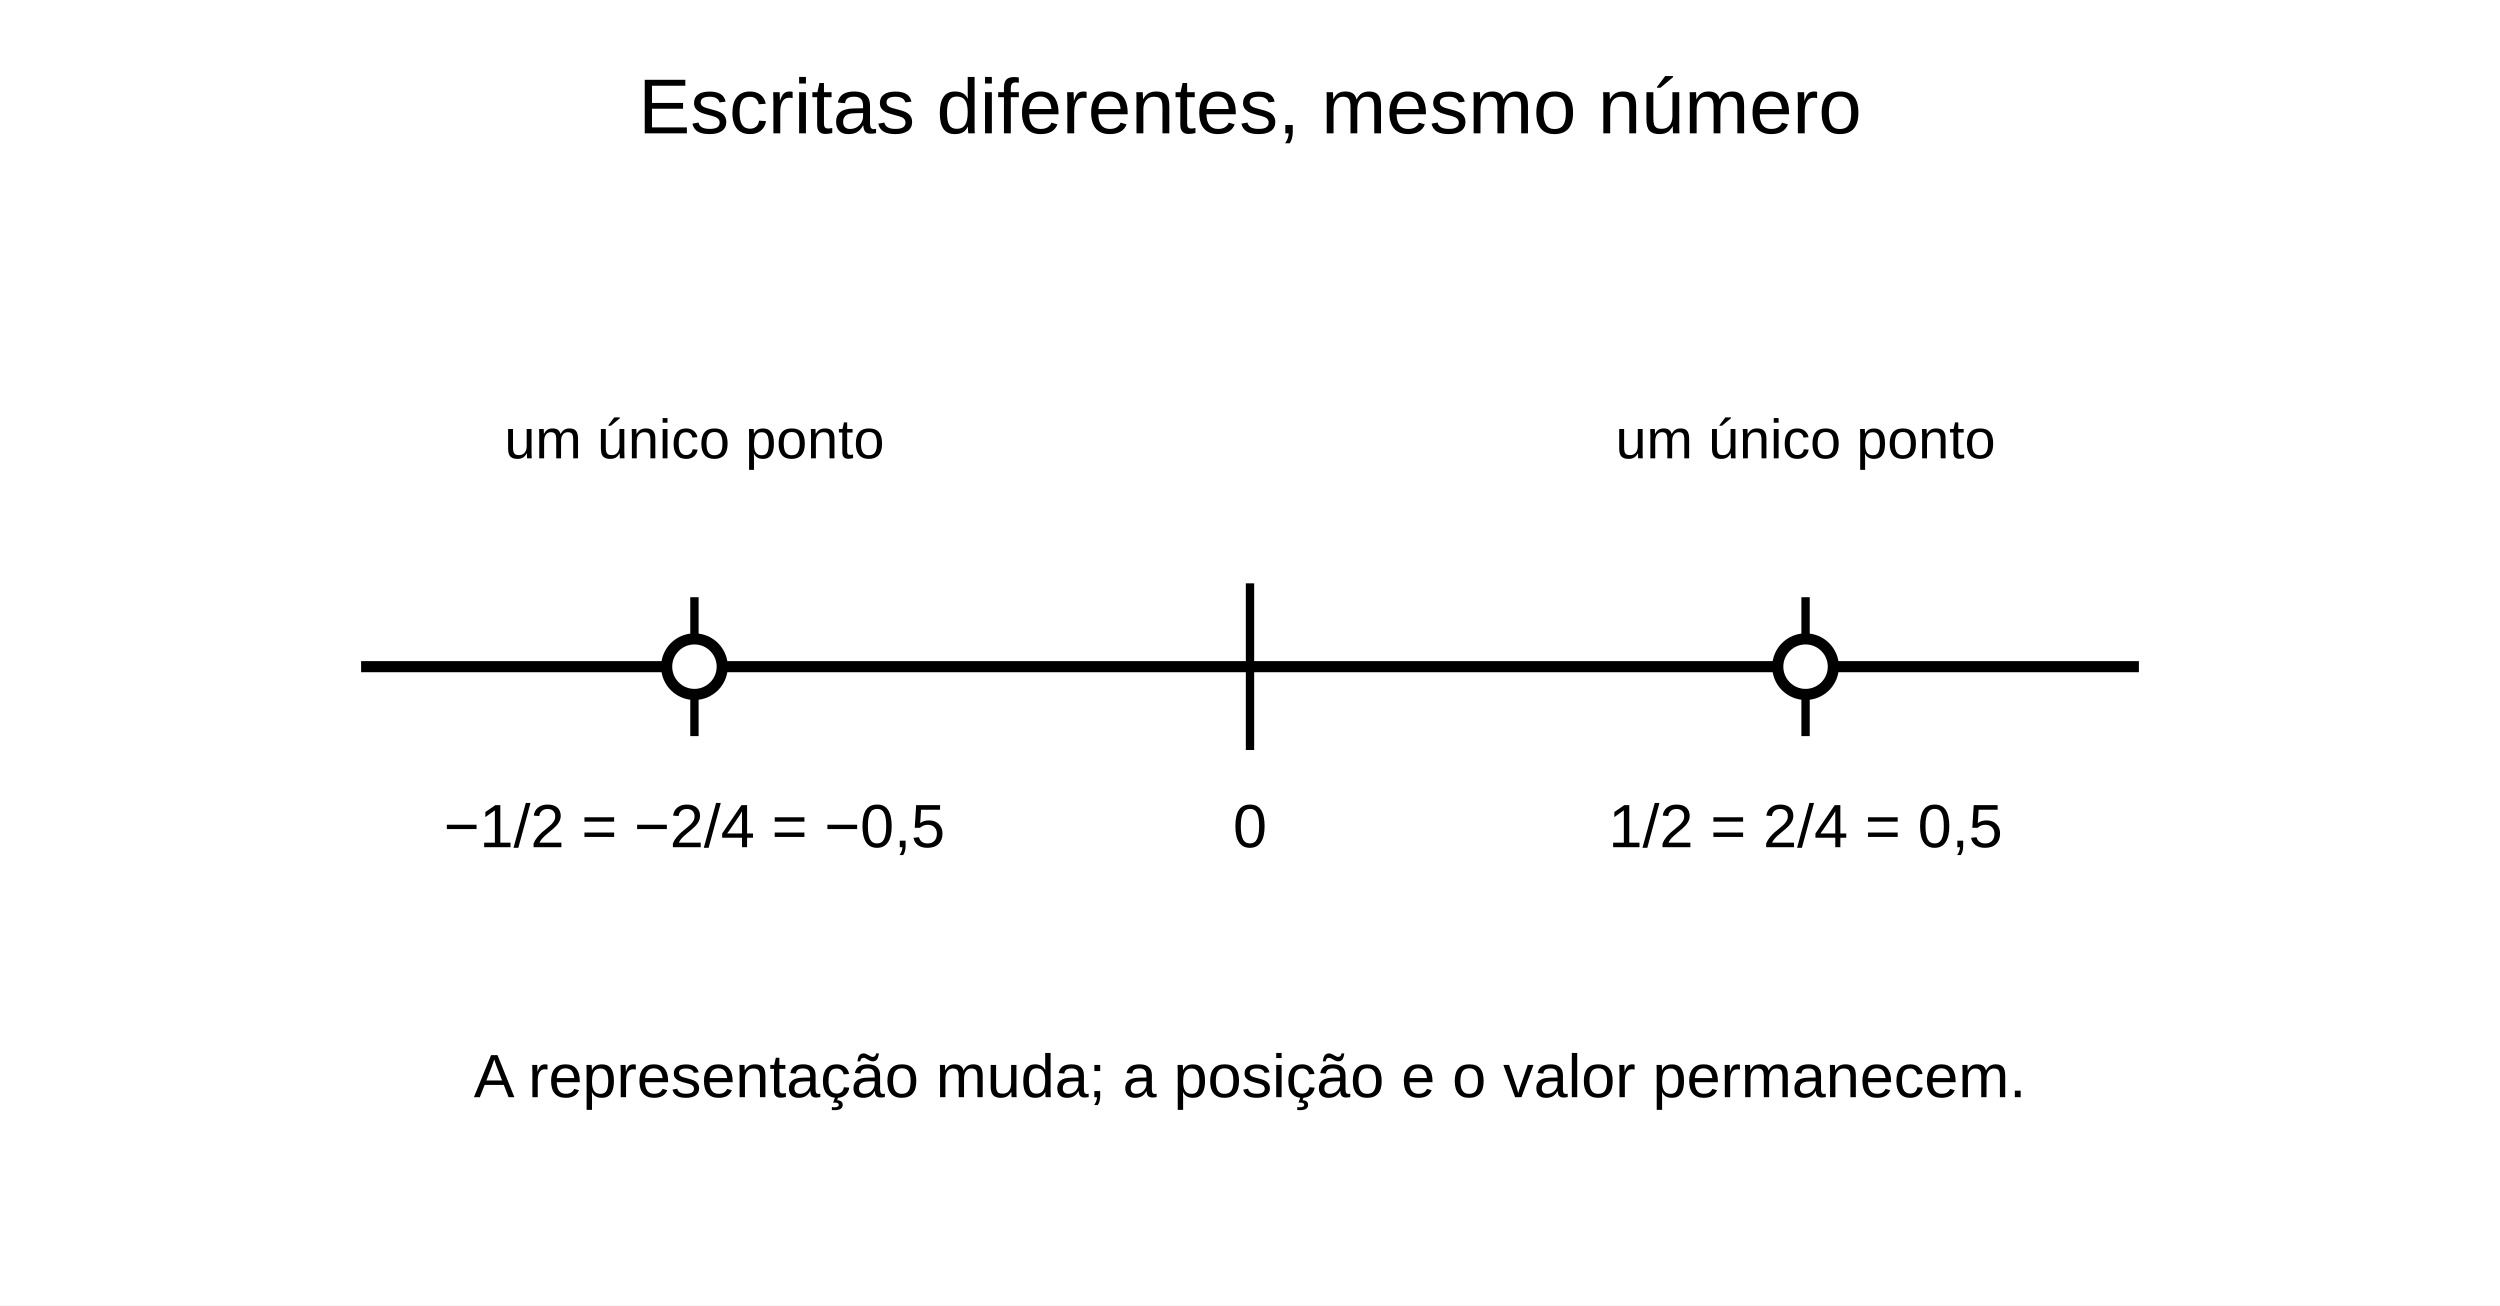
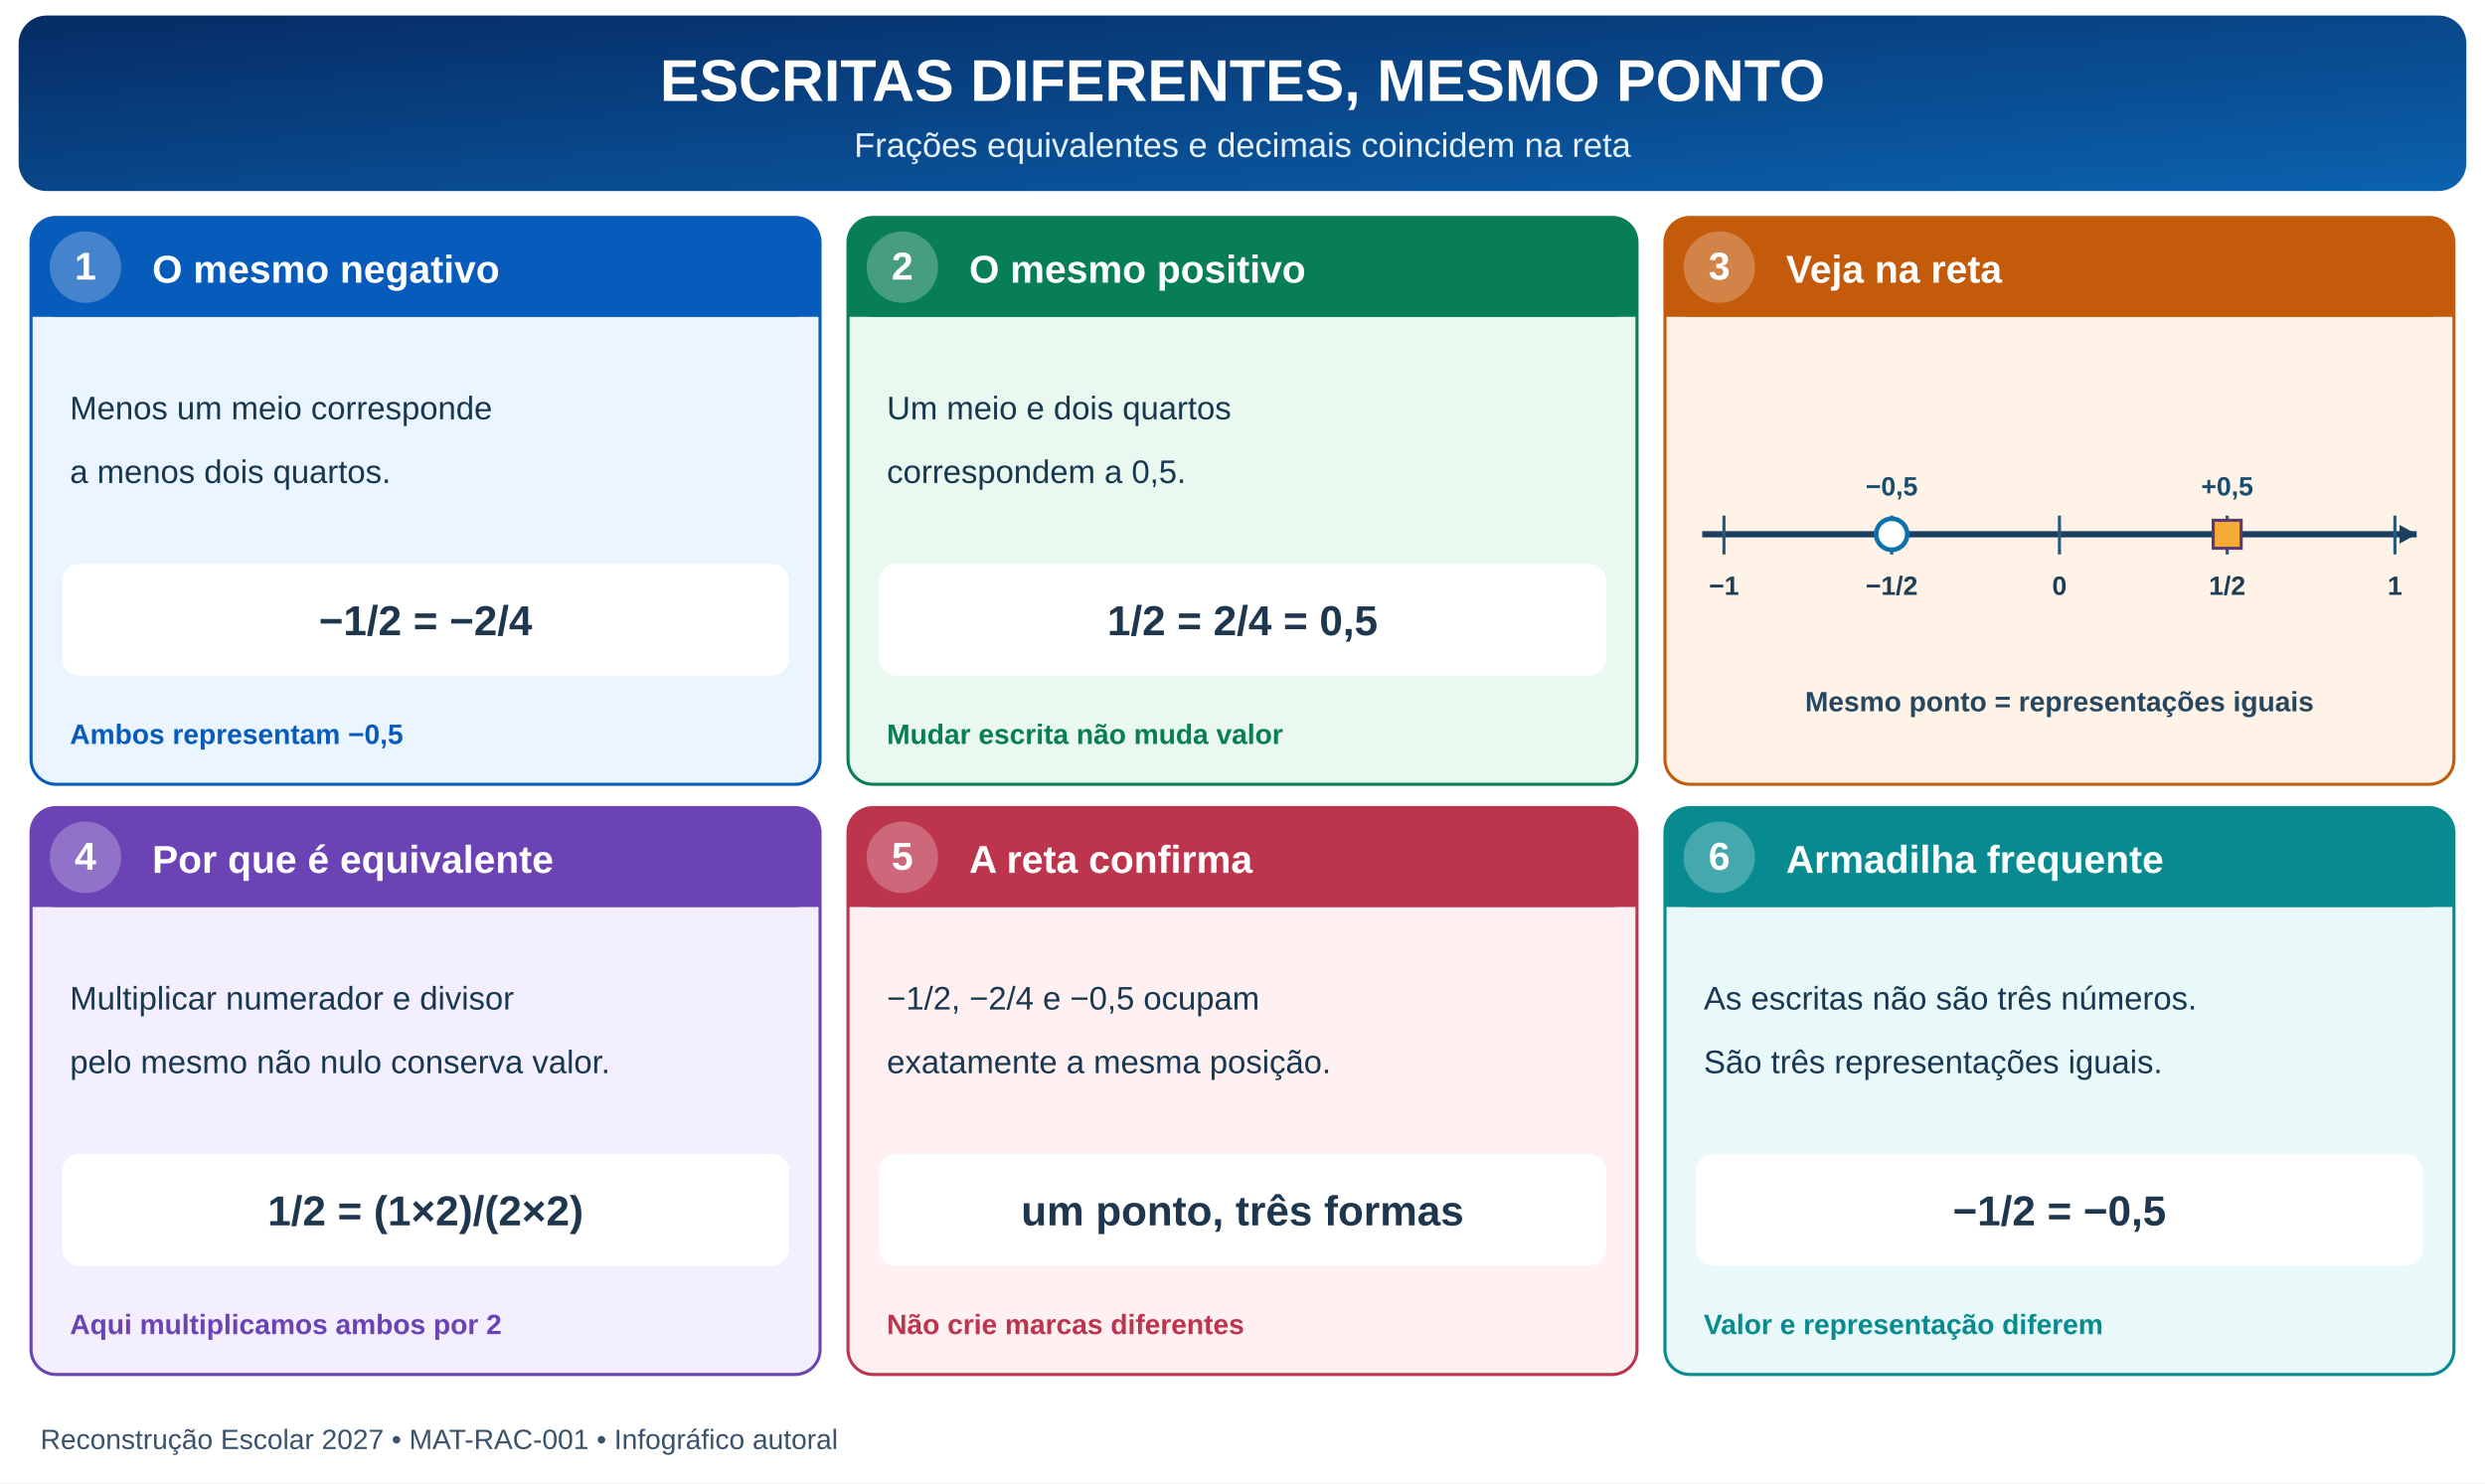
- <svg xmlns="http://www.w3.org/2000/svg" width="900" height="470" viewBox="0 0 900 470" role="img" aria-labelledby="title desc">
-   <rect width="900" height="470" fill="white" />
-   <text x="450" y="48" text-anchor="middle" font-size="28" font-family="Arial">Escritas diferentes, mesmo número</text>
-   <line x1="130" y1="240" x2="770" y2="240" stroke="black" stroke-width="4" />
-   <g stroke="black" stroke-width="3">
-     <line x1="250" y1="215" x2="250" y2="265" />
-     <line x1="450" y1="210" x2="450" y2="270" />
-     <line x1="650" y1="215" x2="650" y2="265" />
-   </g>
-   <circle cx="250" cy="240" r="10" fill="white" stroke="black" stroke-width="4" />
-   <circle cx="650" cy="240" r="10" fill="white" stroke="black" stroke-width="4" />
-   <text x="250" y="305" text-anchor="middle" font-size="22" font-family="Arial">−1/2 = −2/4 = −0,5</text>
-   <text x="450" y="305" text-anchor="middle" font-size="22" font-family="Arial">0</text>
-   <text x="650" y="305" text-anchor="middle" font-size="22" font-family="Arial">1/2 = 2/4 = 0,5</text>
-   <text x="250" y="165" text-anchor="middle" font-size="20" font-family="Arial">um único ponto</text>
-   <text x="650" y="165" text-anchor="middle" font-size="20" font-family="Arial">um único ponto</text>
-   <text x="450" y="395" text-anchor="middle" font-size="22" font-family="Arial">A representação muda; a posição e o valor permanecem.</text>
+ <svg xmlns="http://www.w3.org/2000/svg" viewBox="0 0 1600 955" role="img" aria-labelledby="title desc">
+   <defs>
+     <linearGradient id="hd" x1="0" y1="0" x2="1" y2="1">
+       <stop offset="0" stop-color="#062c65" />
+       <stop offset="1" stop-color="#0b62ae" />
+     </linearGradient>
+   </defs>
+   <rect width="1600" height="955" fill="#fff" />
+   <rect x="12" y="10" width="1576" height="113" rx="18" fill="url(#hd)" />
+   <text x="800" y="65" text-anchor="middle" font-family="Arial,DejaVu Sans,sans-serif" font-size="38" font-weight="700" fill="#fff">ESCRITAS DIFERENTES, MESMO PONTO</text>
+   <text x="800" y="101" text-anchor="middle" font-family="Arial,DejaVu Sans,sans-serif" font-size="22" font-weight="400" fill="#e6f1ff">Frações equivalentes e decimais coincidem na reta</text>
+   <rect x="20" y="140" width="508" height="365" rx="16" fill="#ebf5ff" stroke="#075bbb" stroke-width="2" />
+   <rect x="20" y="140" width="508" height="64" rx="16" fill="#075bbb" />
+   <rect x="20" y="186" width="508" height="18" fill="#075bbb" />
+   <circle cx="55" cy="172" r="23" fill="#fff" opacity=".25" />
+   <text x="55" y="180" text-anchor="middle" font-family="Arial,DejaVu Sans,sans-serif" font-size="25" font-weight="700" fill="#fff">1</text>
+   <text x="98" y="182" text-anchor="start" font-family="Arial,DejaVu Sans,sans-serif" font-size="25" font-weight="700" fill="#fff">O mesmo negativo</text>
+   <text x="45" y="270" text-anchor="start" font-family="Arial,DejaVu Sans,sans-serif" font-size="21" font-weight="400" fill="#183750">Menos um meio corresponde</text>
+   <text x="45" y="311" text-anchor="start" font-family="Arial,DejaVu Sans,sans-serif" font-size="21" font-weight="400" fill="#183750">a menos dois quartos.</text>
+   <rect x="40" y="363" width="468" height="72" rx="11" fill="#fff" />
+   <text x="274" y="409" text-anchor="middle" font-family="Arial,DejaVu Sans,sans-serif" font-size="27" font-weight="700" fill="#1f374e">−1/2 = −2/4</text>
+   <text x="45" y="479" text-anchor="start" font-family="Arial,DejaVu Sans,sans-serif" font-size="18" font-weight="700" fill="#075bbb">Ambos representam −0,5</text>
+   <rect x="546" y="140" width="508" height="365" rx="16" fill="#e9f9f0" stroke="#087e54" stroke-width="2" />
+   <rect x="546" y="140" width="508" height="64" rx="16" fill="#087e54" />
+   <rect x="546" y="186" width="508" height="18" fill="#087e54" />
+   <circle cx="581" cy="172" r="23" fill="#fff" opacity=".25" />
+   <text x="581" y="180" text-anchor="middle" font-family="Arial,DejaVu Sans,sans-serif" font-size="25" font-weight="700" fill="#fff">2</text>
+   <text x="624" y="182" text-anchor="start" font-family="Arial,DejaVu Sans,sans-serif" font-size="25" font-weight="700" fill="#fff">O mesmo positivo</text>
+   <text x="571" y="270" text-anchor="start" font-family="Arial,DejaVu Sans,sans-serif" font-size="21" font-weight="400" fill="#183750">Um meio e dois quartos</text>
+   <text x="571" y="311" text-anchor="start" font-family="Arial,DejaVu Sans,sans-serif" font-size="21" font-weight="400" fill="#183750">correspondem a 0,5.</text>
+   <rect x="566" y="363" width="468" height="72" rx="11" fill="#fff" />
+   <text x="800" y="409" text-anchor="middle" font-family="Arial,DejaVu Sans,sans-serif" font-size="27" font-weight="700" fill="#1f374e">1/2 = 2/4 = 0,5</text>
+   <text x="571" y="479" text-anchor="start" font-family="Arial,DejaVu Sans,sans-serif" font-size="18" font-weight="700" fill="#087e54">Mudar escrita não muda valor</text>
+   <rect x="1072" y="140" width="508" height="365" rx="16" fill="#fff2e6" stroke="#c35b0b" stroke-width="2" />
+   <rect x="1072" y="140" width="508" height="64" rx="16" fill="#c35b0b" />
+   <rect x="1072" y="186" width="508" height="18" fill="#c35b0b" />
+   <circle cx="1107" cy="172" r="23" fill="#fff" opacity=".25" />
+   <text x="1107" y="180" text-anchor="middle" font-family="Arial,DejaVu Sans,sans-serif" font-size="25" font-weight="700" fill="#fff">3</text>
+   <text x="1150" y="182" text-anchor="start" font-family="Arial,DejaVu Sans,sans-serif" font-size="25" font-weight="700" fill="#fff">Veja na reta</text>
+   <line x1="1096" y1="344" x2="1556" y2="344" stroke="#1b405f" stroke-width="4" />
+   <path d="M1556 344l-11 -6v12z" fill="#1b405f" />
+   <line x1="1110" y1="332" x2="1110" y2="357" stroke="#245a7b" stroke-width="2" />
+   <text x="1110" y="383" text-anchor="middle" font-family="Arial,DejaVu Sans,sans-serif" font-size="17" font-weight="600" fill="#1e3d56">−1</text>
+   <line x1="1218" y1="332" x2="1218" y2="357" stroke="#245a7b" stroke-width="2" />
+   <text x="1218" y="383" text-anchor="middle" font-family="Arial,DejaVu Sans,sans-serif" font-size="17" font-weight="600" fill="#1e3d56">−1/2</text>
+   <line x1="1326" y1="332" x2="1326" y2="357" stroke="#245a7b" stroke-width="2" />
+   <text x="1326" y="383" text-anchor="middle" font-family="Arial,DejaVu Sans,sans-serif" font-size="17" font-weight="600" fill="#1e3d56">0</text>
+   <line x1="1434" y1="332" x2="1434" y2="357" stroke="#245a7b" stroke-width="2" />
+   <text x="1434" y="383" text-anchor="middle" font-family="Arial,DejaVu Sans,sans-serif" font-size="17" font-weight="600" fill="#1e3d56">1/2</text>
+   <line x1="1542" y1="332" x2="1542" y2="357" stroke="#245a7b" stroke-width="2" />
+   <text x="1542" y="383" text-anchor="middle" font-family="Arial,DejaVu Sans,sans-serif" font-size="17" font-weight="600" fill="#1e3d56">1</text>
+   <circle cx="1218" cy="344" r="10" fill="#fff" stroke="#0c72ae" stroke-width="3" />
+   <text x="1218" y="319" text-anchor="middle" font-family="Arial,DejaVu Sans,sans-serif" font-size="17" font-weight="700" fill="#174e70">−0,5</text>
+   <rect x="1425" y="335" width="18" height="18" fill="#f5ab34" stroke="#5f3975" stroke-width="2" />
+   <text x="1434" y="319" text-anchor="middle" font-family="Arial,DejaVu Sans,sans-serif" font-size="17" font-weight="700" fill="#174e70">+0,5</text>
+   <text x="1326" y="458" text-anchor="middle" font-family="Arial,DejaVu Sans,sans-serif" font-size="18" font-weight="700" fill="#254761">Mesmo ponto = representações iguais</text>
+   <rect x="20" y="520" width="508" height="365" rx="16" fill="#f3efff" stroke="#6b43b5" stroke-width="2" />
+   <rect x="20" y="520" width="508" height="64" rx="16" fill="#6b43b5" />
+   <rect x="20" y="566" width="508" height="18" fill="#6b43b5" />
+   <circle cx="55" cy="552" r="23" fill="#fff" opacity=".25" />
+   <text x="55" y="560" text-anchor="middle" font-family="Arial,DejaVu Sans,sans-serif" font-size="25" font-weight="700" fill="#fff">4</text>
+   <text x="98" y="562" text-anchor="start" font-family="Arial,DejaVu Sans,sans-serif" font-size="25" font-weight="700" fill="#fff">Por que é equivalente</text>
+   <text x="45" y="650" text-anchor="start" font-family="Arial,DejaVu Sans,sans-serif" font-size="21" font-weight="400" fill="#183750">Multiplicar numerador e divisor</text>
+   <text x="45" y="691" text-anchor="start" font-family="Arial,DejaVu Sans,sans-serif" font-size="21" font-weight="400" fill="#183750">pelo mesmo não nulo conserva valor.</text>
+   <rect x="40" y="743" width="468" height="72" rx="11" fill="#fff" />
+   <text x="274" y="789" text-anchor="middle" font-family="Arial,DejaVu Sans,sans-serif" font-size="27" font-weight="700" fill="#1f374e">1/2 = (1×2)/(2×2)</text>
+   <text x="45" y="859" text-anchor="start" font-family="Arial,DejaVu Sans,sans-serif" font-size="18" font-weight="700" fill="#6b43b5">Aqui multiplicamos ambos por 2</text>
+   <rect x="546" y="520" width="508" height="365" rx="16" fill="#fff0f2" stroke="#bc354d" stroke-width="2" />
+   <rect x="546" y="520" width="508" height="64" rx="16" fill="#bc354d" />
+   <rect x="546" y="566" width="508" height="18" fill="#bc354d" />
+   <circle cx="581" cy="552" r="23" fill="#fff" opacity=".25" />
+   <text x="581" y="560" text-anchor="middle" font-family="Arial,DejaVu Sans,sans-serif" font-size="25" font-weight="700" fill="#fff">5</text>
+   <text x="624" y="562" text-anchor="start" font-family="Arial,DejaVu Sans,sans-serif" font-size="25" font-weight="700" fill="#fff">A reta confirma</text>
+   <text x="571" y="650" text-anchor="start" font-family="Arial,DejaVu Sans,sans-serif" font-size="21" font-weight="400" fill="#183750">−1/2, −2/4 e −0,5 ocupam</text>
+   <text x="571" y="691" text-anchor="start" font-family="Arial,DejaVu Sans,sans-serif" font-size="21" font-weight="400" fill="#183750">exatamente a mesma posição.</text>
+   <rect x="566" y="743" width="468" height="72" rx="11" fill="#fff" />
+   <text x="800" y="789" text-anchor="middle" font-family="Arial,DejaVu Sans,sans-serif" font-size="27" font-weight="700" fill="#1f374e">um ponto, três formas</text>
+   <text x="571" y="859" text-anchor="start" font-family="Arial,DejaVu Sans,sans-serif" font-size="18" font-weight="700" fill="#bc354d">Não crie marcas diferentes</text>
+   <rect x="1072" y="520" width="508" height="365" rx="16" fill="#e9f9fa" stroke="#078b91" stroke-width="2" />
+   <rect x="1072" y="520" width="508" height="64" rx="16" fill="#078b91" />
+   <rect x="1072" y="566" width="508" height="18" fill="#078b91" />
+   <circle cx="1107" cy="552" r="23" fill="#fff" opacity=".25" />
+   <text x="1107" y="560" text-anchor="middle" font-family="Arial,DejaVu Sans,sans-serif" font-size="25" font-weight="700" fill="#fff">6</text>
+   <text x="1150" y="562" text-anchor="start" font-family="Arial,DejaVu Sans,sans-serif" font-size="25" font-weight="700" fill="#fff">Armadilha frequente</text>
+   <text x="1097" y="650" text-anchor="start" font-family="Arial,DejaVu Sans,sans-serif" font-size="21" font-weight="400" fill="#183750">As escritas não são três números.</text>
+   <text x="1097" y="691" text-anchor="start" font-family="Arial,DejaVu Sans,sans-serif" font-size="21" font-weight="400" fill="#183750">São três representações iguais.</text>
+   <rect x="1092" y="743" width="468" height="72" rx="11" fill="#fff" />
+   <text x="1326" y="789" text-anchor="middle" font-family="Arial,DejaVu Sans,sans-serif" font-size="27" font-weight="700" fill="#1f374e">−1/2 = −0,5</text>
+   <text x="1097" y="859" text-anchor="start" font-family="Arial,DejaVu Sans,sans-serif" font-size="18" font-weight="700" fill="#078b91">Valor e representação diferem</text>
+   <text x="26" y="933" text-anchor="start" font-family="Arial,DejaVu Sans,sans-serif" font-size="18" font-weight="400" fill="#3b526c">Reconstrução Escolar 2027 • MAT-RAC-001 • Infográfico autoral</text>
</svg>
